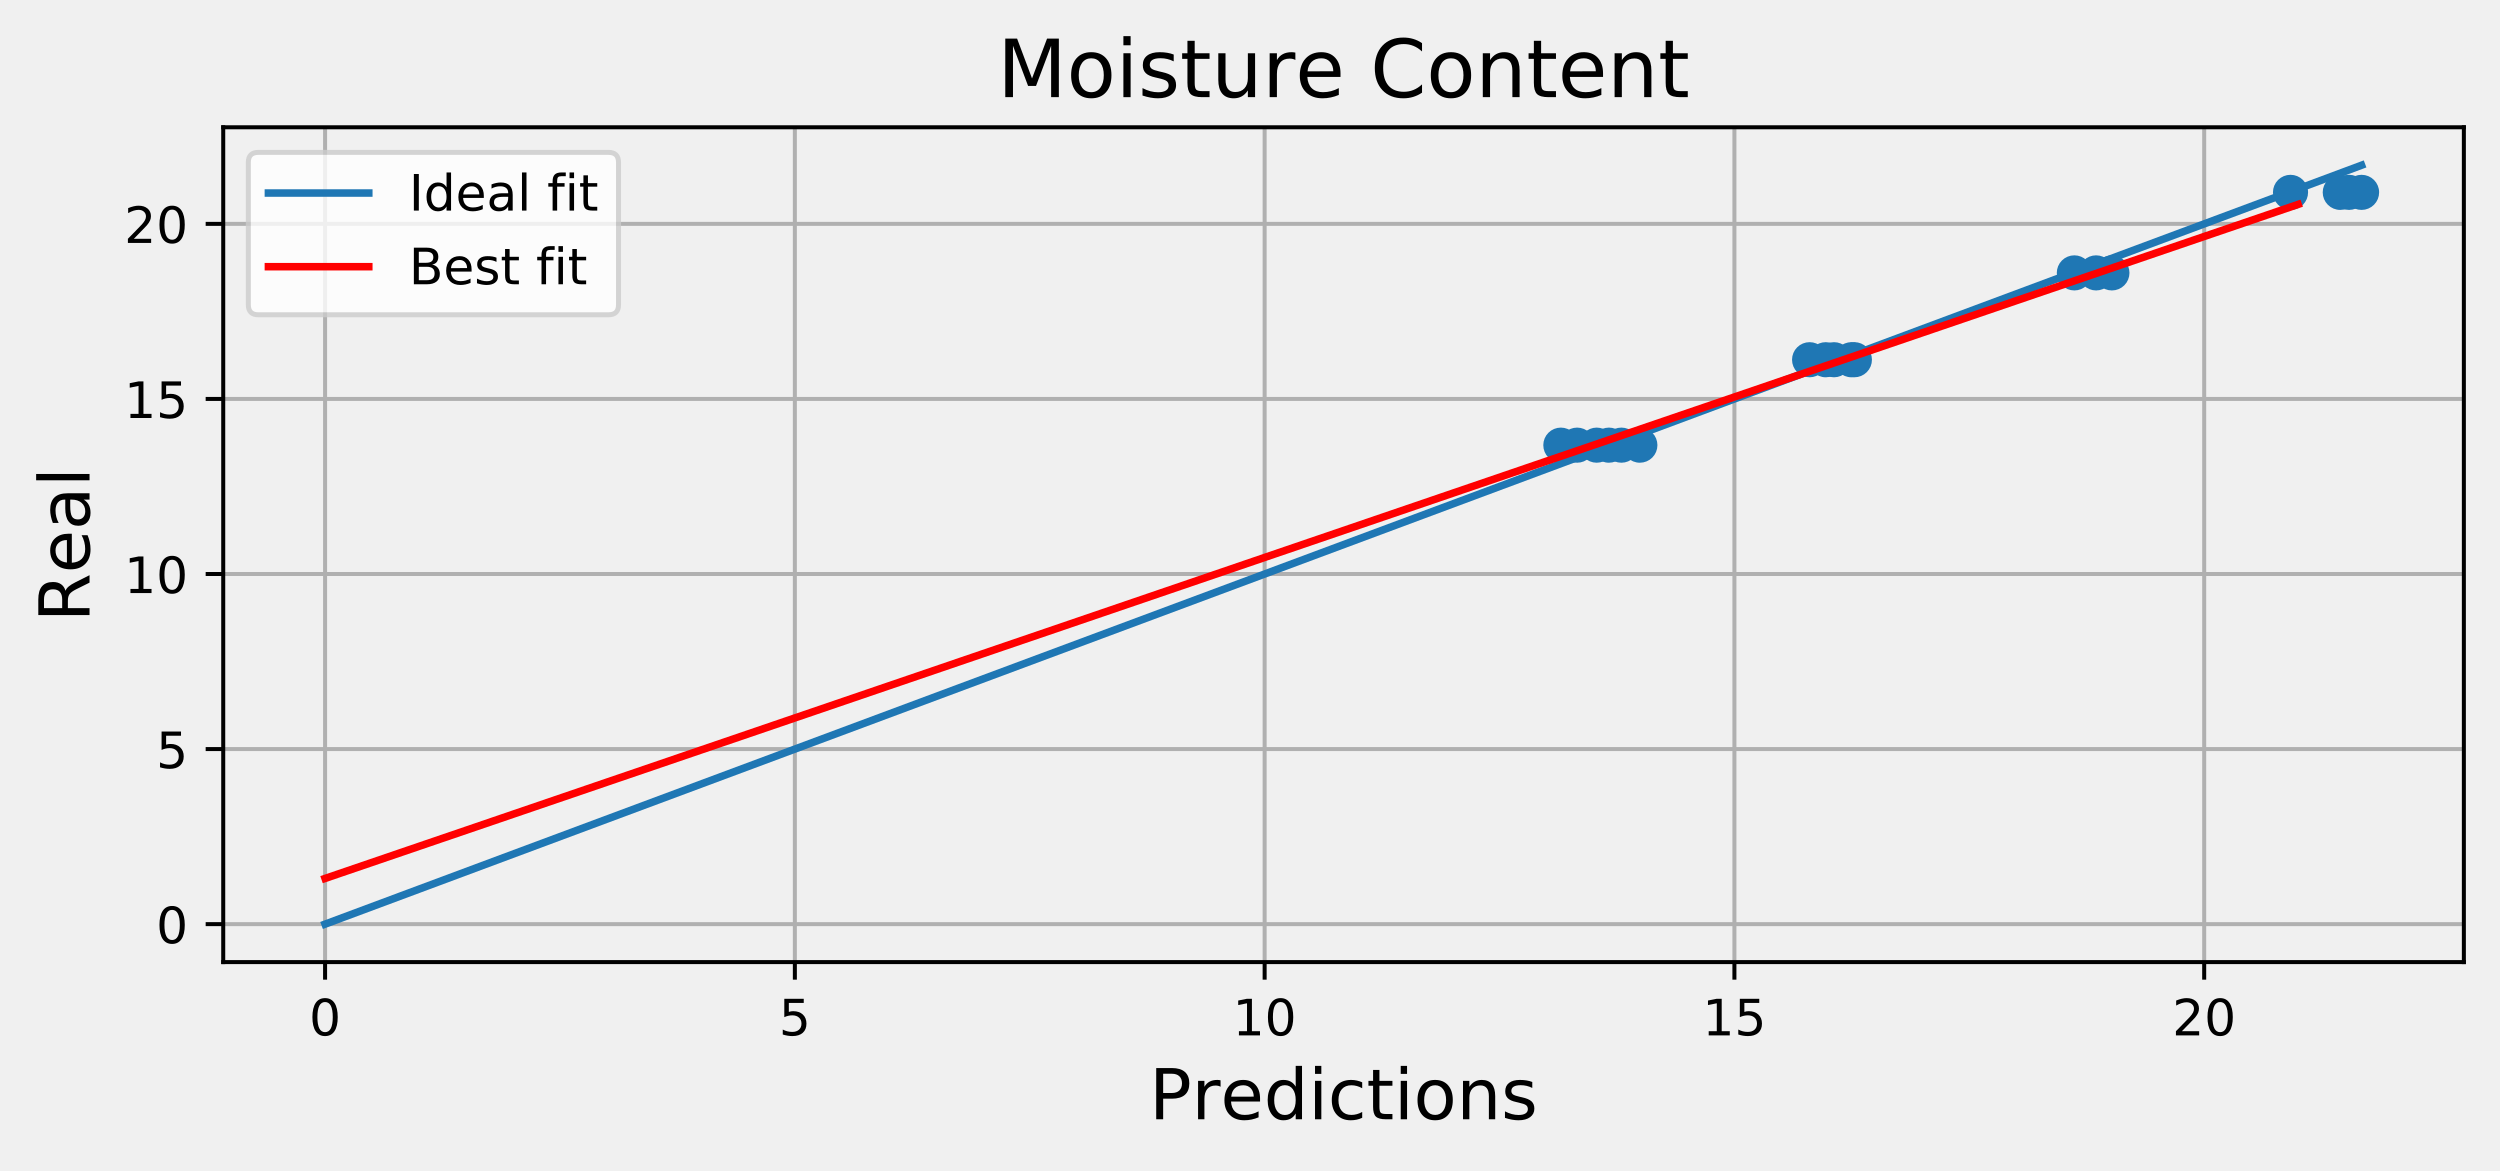
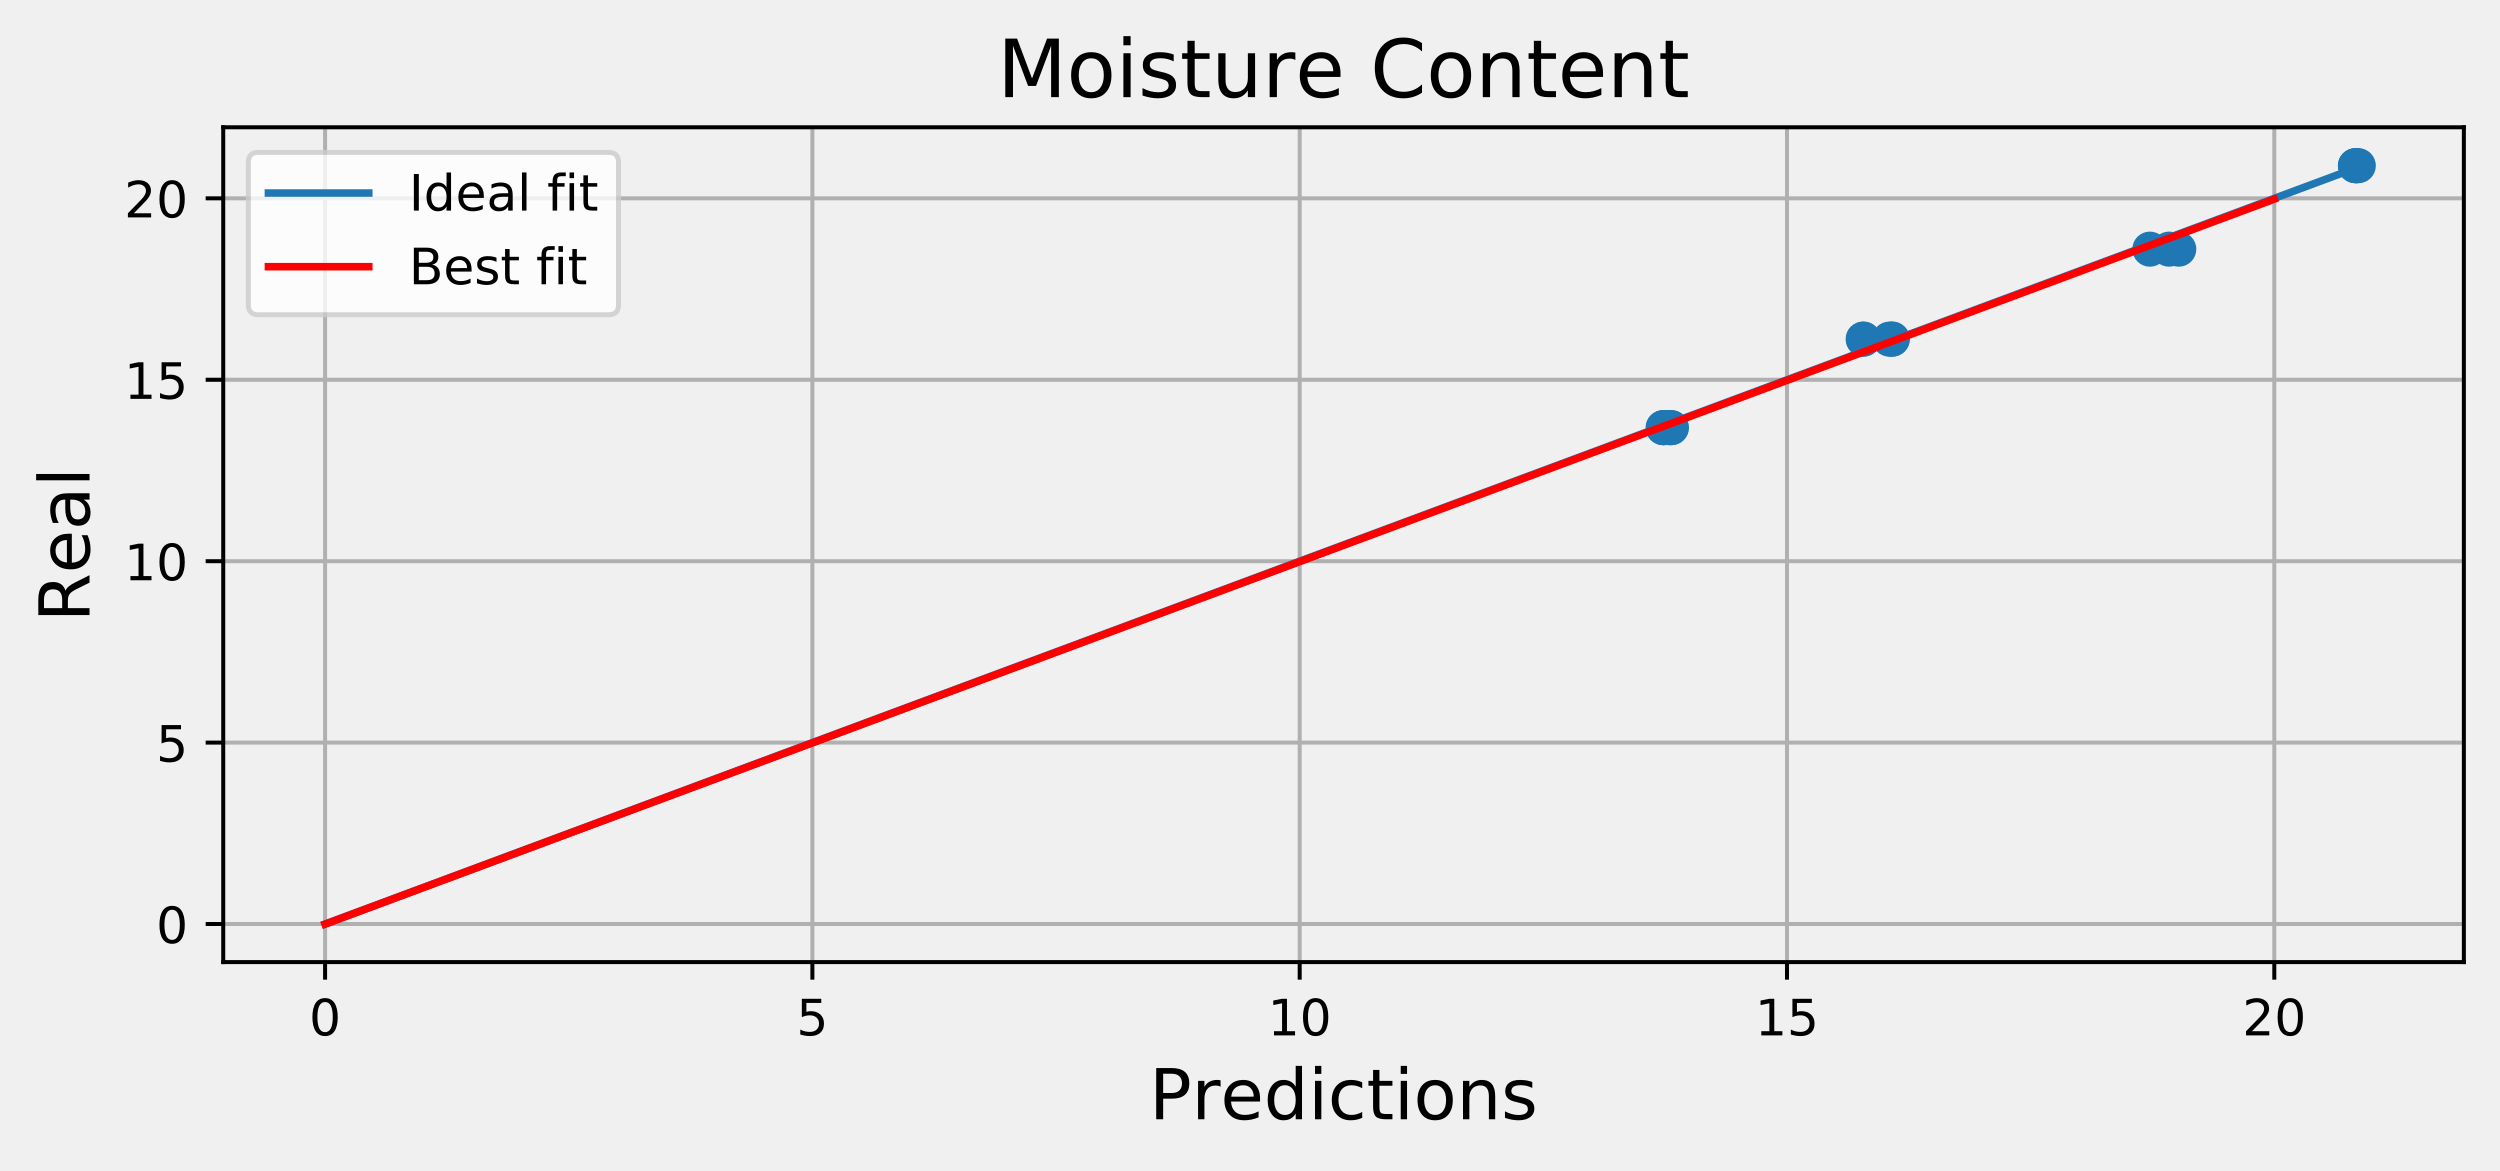
<svg xmlns="http://www.w3.org/2000/svg" xmlns:xlink="http://www.w3.org/1999/xlink" height="233.105pt" version="1.1" viewBox="0 0 498.074 233.105" width="498.074pt">
  <defs>
    <style type="text/css">
*{stroke-linecap:butt;stroke-linejoin:round;}
  </style>
  </defs>
  <g id="figure_1">
    <g id="patch_1">
      <path d="M 0 233.105  L 498.074 233.105  L 498.074 0  L 0 0  z " style="fill:none;" />
    </g>
    <g id="axes_1">
      <g id="patch_2">
        <path d="M 44.474 191.678  L 490.874 191.678  L 490.874 25.358  L 44.474 25.358  z " style="fill:none;" />
      </g>
      <g id="PathCollection_1">
        <defs>
-           <path d="M 0 3  C 0.796 3 1.559 2.684 2.121 2.121  C 2.684 1.559 3 0.796 3 0  C 3 -0.796 2.684 -1.559 2.121 -2.121  C 1.559 -2.684 0.796 -3 0 -3  C -0.796 -3 -1.559 -2.684 -2.121 -2.121  C -2.684 -1.559 -3 -0.796 -3 0  C -3 0.796 -2.684 1.559 -2.121 2.121  C -1.559 2.684 -0.796 3 0 3  z " id="mb4f0841166" style="stroke:#1f77b4;" />
+           <path d="M 0 3  C 0.796 3 1.559 2.684 2.121 2.121  C 2.684 1.559 3 0.796 3 0  C 3 -0.796 2.684 -1.559 2.121 -2.121  C 1.559 -2.684 0.796 -3 0 -3  C -0.796 -3 -1.559 -2.684 -2.121 -2.121  C -2.684 -1.559 -3 -0.796 -3 0  C -3 0.796 -2.684 1.559 -2.121 2.121  C -1.559 2.684 -0.796 3 0 3  z " id="m951c519714" style="stroke:#1f77b4;" />
        </defs>
-         <g clip-path="url(#pa6e3aa7ca6)">
-           <use style="fill:#1f77b4;stroke:#1f77b4;" x="369.447" xlink:href="#mb4f0841166" y="71.668" />
-           <use style="fill:#1f77b4;stroke:#1f77b4;" x="363.743" xlink:href="#mb4f0841166" y="71.668" />
-           <use style="fill:#1f77b4;stroke:#1f77b4;" x="318.108" xlink:href="#mb4f0841166" y="88.689" />
-           <use style="fill:#1f77b4;stroke:#1f77b4;" x="368.86" xlink:href="#mb4f0841166" y="71.668" />
-           <use style="fill:#1f77b4;stroke:#1f77b4;" x="314.205" xlink:href="#mb4f0841166" y="88.689" />
-           <use style="fill:#1f77b4;stroke:#1f77b4;" x="417.604" xlink:href="#mb4f0841166" y="54.368" />
-           <use style="fill:#1f77b4;stroke:#1f77b4;" x="413.274" xlink:href="#mb4f0841166" y="54.368" />
-           <use style="fill:#1f77b4;stroke:#1f77b4;" x="320.549" xlink:href="#mb4f0841166" y="88.689" />
-           <use style="fill:#1f77b4;stroke:#1f77b4;" x="360.526" xlink:href="#mb4f0841166" y="71.668" />
-           <use style="fill:#1f77b4;stroke:#1f77b4;" x="456.337" xlink:href="#mb4f0841166" y="38.324" />
-           <use style="fill:#1f77b4;stroke:#1f77b4;" x="310.969" xlink:href="#mb4f0841166" y="88.689" />
-           <use style="fill:#1f77b4;stroke:#1f77b4;" x="420.752" xlink:href="#mb4f0841166" y="54.368" />
-           <use style="fill:#1f77b4;stroke:#1f77b4;" x="323.028" xlink:href="#mb4f0841166" y="88.689" />
-           <use style="fill:#1f77b4;stroke:#1f77b4;" x="365.388" xlink:href="#mb4f0841166" y="71.668" />
-           <use style="fill:#1f77b4;stroke:#1f77b4;" x="470.493" xlink:href="#mb4f0841166" y="38.324" />
-           <use style="fill:#1f77b4;stroke:#1f77b4;" x="468.003" xlink:href="#mb4f0841166" y="38.324" />
-           <use style="fill:#1f77b4;stroke:#1f77b4;" x="466.252" xlink:href="#mb4f0841166" y="38.324" />
-           <use style="fill:#1f77b4;stroke:#1f77b4;" x="326.708" xlink:href="#mb4f0841166" y="88.689" />
+         <g clip-path="url(#p383d487f1e)">
+           <use style="fill:#1f77b4;stroke:#1f77b4;" x="377.02" xlink:href="#m951c519714" y="67.565" />
+           <use style="fill:#1f77b4;stroke:#1f77b4;" x="371.2" xlink:href="#m951c519714" y="67.565" />
+           <use style="fill:#1f77b4;stroke:#1f77b4;" x="331.394" xlink:href="#m951c519714" y="85.203" />
+           <use style="fill:#1f77b4;stroke:#1f77b4;" x="371.273" xlink:href="#m951c519714" y="67.565" />
+           <use style="fill:#1f77b4;stroke:#1f77b4;" x="331.557" xlink:href="#m951c519714" y="85.203" />
+           <use style="fill:#1f77b4;stroke:#1f77b4;" x="432.144" xlink:href="#m951c519714" y="49.638" />
+           <use style="fill:#1f77b4;stroke:#1f77b4;" x="428.324" xlink:href="#m951c519714" y="49.638" />
+           <use style="fill:#1f77b4;stroke:#1f77b4;" x="332.373" xlink:href="#m951c519714" y="85.203" />
+           <use style="fill:#1f77b4;stroke:#1f77b4;" x="376.426" xlink:href="#m951c519714" y="67.565" />
+           <use style="fill:#1f77b4;stroke:#1f77b4;" x="469.45" xlink:href="#m951c519714" y="33.011" />
+           <use style="fill:#1f77b4;stroke:#1f77b4;" x="331.354" xlink:href="#m951c519714" y="85.203" />
+           <use style="fill:#1f77b4;stroke:#1f77b4;" x="434.072" xlink:href="#m951c519714" y="49.638" />
+           <use style="fill:#1f77b4;stroke:#1f77b4;" x="333.004" xlink:href="#m951c519714" y="85.203" />
+           <use style="fill:#1f77b4;stroke:#1f77b4;" x="376.899" xlink:href="#m951c519714" y="67.565" />
+           <use style="fill:#1f77b4;stroke:#1f77b4;" x="469.289" xlink:href="#m951c519714" y="33.011" />
+           <use style="fill:#1f77b4;stroke:#1f77b4;" x="469.266" xlink:href="#m951c519714" y="33.011" />
+           <use style="fill:#1f77b4;stroke:#1f77b4;" x="469.839" xlink:href="#m951c519714" y="33.011" />
+           <use style="fill:#1f77b4;stroke:#1f77b4;" x="332.878" xlink:href="#m951c519714" y="85.203" />
        </g>
      </g>
      <g id="matplotlib.axis_1">
        <g id="xtick_1">
          <g id="line2d_1">
-             <path clip-path="url(#pa6e3aa7ca6)" d="M 64.765 191.678  L 64.765 25.358  " style="fill:none;stroke:#b0b0b0;stroke-linecap:square;stroke-width:0.8;" />
+             <path clip-path="url(#p383d487f1e)" d="M 64.765 191.678  L 64.765 25.358  " style="fill:none;stroke:#b0b0b0;stroke-linecap:square;stroke-width:0.8;" />
          </g>
          <g id="line2d_2">
            <defs>
-               <path d="M 0 0  L 0 3.5  " id="m266c3497ef" style="stroke:#000000;stroke-width:0.8;" />
-             </defs>
-             <g>
-               <use style="stroke:#000000;stroke-width:0.8;" x="64.765" xlink:href="#m266c3497ef" y="191.678" />
+               <path d="M 0 0  L 0 3.5  " id="m3fe4af9ee8" style="stroke:#000000;stroke-width:0.8;" />
+             </defs>
+             <g>
+               <use style="stroke:#000000;stroke-width:0.8;" x="64.765" xlink:href="#m3fe4af9ee8" y="191.678" />
            </g>
          </g>
          <g id="text_1">
            <defs>
              <path d="M 31.781 66.406  Q 24.172 66.406 20.328 58.906  Q 16.5 51.422 16.5 36.375  Q 16.5 21.391 20.328 13.891  Q 24.172 6.391 31.781 6.391  Q 39.453 6.391 43.281 13.891  Q 47.125 21.391 47.125 36.375  Q 47.125 51.422 43.281 58.906  Q 39.453 66.406 31.781 66.406  z M 31.781 74.219  Q 44.047 74.219 50.516 64.516  Q 56.984 54.828 56.984 36.375  Q 56.984 17.969 50.516 8.266  Q 44.047 -1.422 31.781 -1.422  Q 19.531 -1.422 13.062 8.266  Q 6.594 17.969 6.594 36.375  Q 6.594 54.828 13.062 64.516  Q 19.531 74.219 31.781 74.219  z " id="DejaVuSans-48" />
            </defs>
            <g transform="translate(61.58403 206.2759)scale(0.1 -0.1)">
              <use xlink:href="#DejaVuSans-48" />
            </g>
          </g>
        </g>
        <g id="xtick_2">
          <g id="line2d_3">
-             <path clip-path="url(#pa6e3aa7ca6)" d="M 158.359 191.678  L 158.359 25.358  " style="fill:none;stroke:#b0b0b0;stroke-linecap:square;stroke-width:0.8;" />
+             <path clip-path="url(#p383d487f1e)" d="M 161.851 191.678  L 161.851 25.358  " style="fill:none;stroke:#b0b0b0;stroke-linecap:square;stroke-width:0.8;" />
          </g>
          <g id="line2d_4">
            <g>
-               <use style="stroke:#000000;stroke-width:0.8;" x="158.359" xlink:href="#m266c3497ef" y="191.678" />
+               <use style="stroke:#000000;stroke-width:0.8;" x="161.851" xlink:href="#m3fe4af9ee8" y="191.678" />
            </g>
          </g>
          <g id="text_2">
            <defs>
              <path d="M 10.797 72.906  L 49.516 72.906  L 49.516 64.594  L 19.828 64.594  L 19.828 46.734  Q 21.969 47.469 24.109 47.828  Q 26.266 48.188 28.422 48.188  Q 40.625 48.188 47.75 41.5  Q 54.891 34.812 54.891 23.391  Q 54.891 11.625 47.562 5.094  Q 40.234 -1.422 26.906 -1.422  Q 22.312 -1.422 17.547 -0.641  Q 12.797 0.141 7.719 1.703  L 7.719 11.625  Q 12.109 9.234 16.797 8.062  Q 21.484 6.891 26.703 6.891  Q 35.156 6.891 40.078 11.328  Q 45.016 15.766 45.016 23.391  Q 45.016 31 40.078 35.438  Q 35.156 39.891 26.703 39.891  Q 22.75 39.891 18.812 39.016  Q 14.891 38.141 10.797 36.281  z " id="DejaVuSans-53" />
            </defs>
-             <g transform="translate(155.1776 206.2759)scale(0.1 -0.1)">
+             <g transform="translate(158.6697 206.2759)scale(0.1 -0.1)">
              <use xlink:href="#DejaVuSans-53" />
            </g>
          </g>
        </g>
        <g id="xtick_3">
          <g id="line2d_5">
-             <path clip-path="url(#pa6e3aa7ca6)" d="M 251.952 191.678  L 251.952 25.358  " style="fill:none;stroke:#b0b0b0;stroke-linecap:square;stroke-width:0.8;" />
+             <path clip-path="url(#p383d487f1e)" d="M 258.937 191.678  L 258.937 25.358  " style="fill:none;stroke:#b0b0b0;stroke-linecap:square;stroke-width:0.8;" />
          </g>
          <g id="line2d_6">
            <g>
-               <use style="stroke:#000000;stroke-width:0.8;" x="251.952" xlink:href="#m266c3497ef" y="191.678" />
+               <use style="stroke:#000000;stroke-width:0.8;" x="258.937" xlink:href="#m3fe4af9ee8" y="191.678" />
            </g>
          </g>
          <g id="text_3">
            <defs>
              <path d="M 12.406 8.297  L 28.516 8.297  L 28.516 63.922  L 10.984 60.406  L 10.984 69.391  L 28.422 72.906  L 38.281 72.906  L 38.281 8.297  L 54.391 8.297  L 54.391 0  L 12.406 0  z " id="DejaVuSans-49" />
            </defs>
-             <g transform="translate(245.59 206.2759)scale(0.1 -0.1)">
+             <g transform="translate(252.5742 206.2759)scale(0.1 -0.1)">
              <use xlink:href="#DejaVuSans-49" />
              <use x="63.623" xlink:href="#DejaVuSans-48" />
            </g>
          </g>
        </g>
        <g id="xtick_4">
          <g id="line2d_7">
-             <path clip-path="url(#pa6e3aa7ca6)" d="M 345.546 191.678  L 345.546 25.358  " style="fill:none;stroke:#b0b0b0;stroke-linecap:square;stroke-width:0.8;" />
+             <path clip-path="url(#p383d487f1e)" d="M 356.022 191.678  L 356.022 25.358  " style="fill:none;stroke:#b0b0b0;stroke-linecap:square;stroke-width:0.8;" />
          </g>
          <g id="line2d_8">
            <g>
-               <use style="stroke:#000000;stroke-width:0.8;" x="345.546" xlink:href="#m266c3497ef" y="191.678" />
+               <use style="stroke:#000000;stroke-width:0.8;" x="356.022" xlink:href="#m3fe4af9ee8" y="191.678" />
            </g>
          </g>
          <g id="text_4">
-             <g transform="translate(339.1836 206.2759)scale(0.1 -0.1)">
+             <g transform="translate(349.6599 206.2759)scale(0.1 -0.1)">
              <use xlink:href="#DejaVuSans-49" />
              <use x="63.623" xlink:href="#DejaVuSans-53" />
            </g>
          </g>
        </g>
        <g id="xtick_5">
          <g id="line2d_9">
-             <path clip-path="url(#pa6e3aa7ca6)" d="M 439.14 191.678  L 439.14 25.358  " style="fill:none;stroke:#b0b0b0;stroke-linecap:square;stroke-width:0.8;" />
+             <path clip-path="url(#p383d487f1e)" d="M 453.108 191.678  L 453.108 25.358  " style="fill:none;stroke:#b0b0b0;stroke-linecap:square;stroke-width:0.8;" />
          </g>
          <g id="line2d_10">
            <g>
-               <use style="stroke:#000000;stroke-width:0.8;" x="439.14" xlink:href="#m266c3497ef" y="191.678" />
+               <use style="stroke:#000000;stroke-width:0.8;" x="453.108" xlink:href="#m3fe4af9ee8" y="191.678" />
            </g>
          </g>
          <g id="text_5">
            <defs>
              <path d="M 19.188 8.297  L 53.609 8.297  L 53.609 0  L 7.328 0  L 7.328 8.297  Q 12.938 14.109 22.625 23.891  Q 32.328 33.688 34.812 36.531  Q 39.547 41.844 41.422 45.531  Q 43.312 49.219 43.312 52.781  Q 43.312 58.594 39.234 62.25  Q 35.156 65.922 28.609 65.922  Q 23.969 65.922 18.812 64.312  Q 13.672 62.703 7.812 59.422  L 7.812 69.391  Q 13.766 71.781 18.938 73  Q 24.125 74.219 28.422 74.219  Q 39.75 74.219 46.484 68.547  Q 53.219 62.891 53.219 53.422  Q 53.219 48.922 51.531 44.891  Q 49.859 40.875 45.406 35.406  Q 44.188 33.984 37.641 27.219  Q 31.109 20.453 19.188 8.297  z " id="DejaVuSans-50" />
            </defs>
-             <g transform="translate(432.7772 206.2759)scale(0.1 -0.1)">
+             <g transform="translate(446.7455 206.2759)scale(0.1 -0.1)">
              <use xlink:href="#DejaVuSans-50" />
              <use x="63.623" xlink:href="#DejaVuSans-48" />
            </g>
          </g>
        </g>
        <g id="text_6">
          <defs>
            <path d="M 19.672 64.797  L 19.672 37.406  L 32.078 37.406  Q 38.969 37.406 42.719 40.969  Q 46.484 44.531 46.484 51.125  Q 46.484 57.672 42.719 61.234  Q 38.969 64.797 32.078 64.797  z M 9.812 72.906  L 32.078 72.906  Q 44.344 72.906 50.609 67.359  Q 56.891 61.812 56.891 51.125  Q 56.891 40.328 50.609 34.812  Q 44.344 29.297 32.078 29.297  L 19.672 29.297  L 19.672 0  L 9.812 0  z " id="DejaVuSans-80" />
            <path d="M 41.109 46.297  Q 39.594 47.172 37.812 47.578  Q 36.031 48 33.891 48  Q 26.266 48 22.188 43.047  Q 18.109 38.094 18.109 28.812  L 18.109 0  L 9.078 0  L 9.078 54.688  L 18.109 54.688  L 18.109 46.188  Q 20.953 51.172 25.484 53.578  Q 30.031 56 36.531 56  Q 37.453 56 38.578 55.875  Q 39.703 55.766 41.062 55.516  z " id="DejaVuSans-114" />
            <path d="M 56.203 29.594  L 56.203 25.203  L 14.891 25.203  Q 15.484 15.922 20.484 11.062  Q 25.484 6.203 34.422 6.203  Q 39.594 6.203 44.453 7.469  Q 49.312 8.734 54.109 11.281  L 54.109 2.781  Q 49.266 0.734 44.188 -0.344  Q 39.109 -1.422 33.891 -1.422  Q 20.797 -1.422 13.156 6.188  Q 5.516 13.812 5.516 26.812  Q 5.516 40.234 12.766 48.109  Q 20.016 56 32.328 56  Q 43.359 56 49.781 48.891  Q 56.203 41.797 56.203 29.594  z M 47.219 32.234  Q 47.125 39.594 43.094 43.984  Q 39.062 48.391 32.422 48.391  Q 24.906 48.391 20.391 44.141  Q 15.875 39.891 15.188 32.172  z " id="DejaVuSans-101" />
            <path d="M 45.406 46.391  L 45.406 75.984  L 54.391 75.984  L 54.391 0  L 45.406 0  L 45.406 8.203  Q 42.578 3.328 38.25 0.953  Q 33.938 -1.422 27.875 -1.422  Q 17.969 -1.422 11.734 6.484  Q 5.516 14.406 5.516 27.297  Q 5.516 40.188 11.734 48.094  Q 17.969 56 27.875 56  Q 33.938 56 38.25 53.625  Q 42.578 51.266 45.406 46.391  z M 14.797 27.297  Q 14.797 17.391 18.875 11.75  Q 22.953 6.109 30.078 6.109  Q 37.203 6.109 41.297 11.75  Q 45.406 17.391 45.406 27.297  Q 45.406 37.203 41.297 42.844  Q 37.203 48.484 30.078 48.484  Q 22.953 48.484 18.875 42.844  Q 14.797 37.203 14.797 27.297  z " id="DejaVuSans-100" />
            <path d="M 9.422 54.688  L 18.406 54.688  L 18.406 0  L 9.422 0  z M 9.422 75.984  L 18.406 75.984  L 18.406 64.594  L 9.422 64.594  z " id="DejaVuSans-105" />
            <path d="M 48.781 52.594  L 48.781 44.188  Q 44.969 46.297 41.141 47.344  Q 37.312 48.391 33.406 48.391  Q 24.656 48.391 19.812 42.844  Q 14.984 37.312 14.984 27.297  Q 14.984 17.281 19.812 11.734  Q 24.656 6.203 33.406 6.203  Q 37.312 6.203 41.141 7.25  Q 44.969 8.297 48.781 10.406  L 48.781 2.094  Q 45.016 0.344 40.984 -0.531  Q 36.969 -1.422 32.422 -1.422  Q 20.062 -1.422 12.781 6.344  Q 5.516 14.109 5.516 27.297  Q 5.516 40.672 12.859 48.328  Q 20.219 56 33.016 56  Q 37.156 56 41.109 55.141  Q 45.062 54.297 48.781 52.594  z " id="DejaVuSans-99" />
            <path d="M 18.312 70.219  L 18.312 54.688  L 36.812 54.688  L 36.812 47.703  L 18.312 47.703  L 18.312 18.016  Q 18.312 11.328 20.141 9.422  Q 21.969 7.516 27.594 7.516  L 36.812 7.516  L 36.812 0  L 27.594 0  Q 17.188 0 13.234 3.875  Q 9.281 7.766 9.281 18.016  L 9.281 47.703  L 2.688 47.703  L 2.688 54.688  L 9.281 54.688  L 9.281 70.219  z " id="DejaVuSans-116" />
            <path d="M 30.609 48.391  Q 23.391 48.391 19.188 42.75  Q 14.984 37.109 14.984 27.297  Q 14.984 17.484 19.156 11.844  Q 23.344 6.203 30.609 6.203  Q 37.797 6.203 41.984 11.859  Q 46.188 17.531 46.188 27.297  Q 46.188 37.016 41.984 42.703  Q 37.797 48.391 30.609 48.391  z M 30.609 56  Q 42.328 56 49.016 48.375  Q 55.719 40.766 55.719 27.297  Q 55.719 13.875 49.016 6.219  Q 42.328 -1.422 30.609 -1.422  Q 18.844 -1.422 12.172 6.219  Q 5.516 13.875 5.516 27.297  Q 5.516 40.766 12.172 48.375  Q 18.844 56 30.609 56  z " id="DejaVuSans-111" />
            <path d="M 54.891 33.016  L 54.891 0  L 45.906 0  L 45.906 32.719  Q 45.906 40.484 42.875 44.328  Q 39.844 48.188 33.797 48.188  Q 26.516 48.188 22.312 43.547  Q 18.109 38.922 18.109 30.906  L 18.109 0  L 9.078 0  L 9.078 54.688  L 18.109 54.688  L 18.109 46.188  Q 21.344 51.125 25.703 53.562  Q 30.078 56 35.797 56  Q 45.219 56 50.047 50.172  Q 54.891 44.344 54.891 33.016  z " id="DejaVuSans-110" />
            <path d="M 44.281 53.078  L 44.281 44.578  Q 40.484 46.531 36.375 47.5  Q 32.281 48.484 27.875 48.484  Q 21.188 48.484 17.844 46.438  Q 14.5 44.391 14.5 40.281  Q 14.5 37.156 16.891 35.375  Q 19.281 33.594 26.516 31.984  L 29.594 31.297  Q 39.156 29.25 43.188 25.516  Q 47.219 21.781 47.219 15.094  Q 47.219 7.469 41.188 3.016  Q 35.156 -1.422 24.609 -1.422  Q 20.219 -1.422 15.453 -0.562  Q 10.688 0.297 5.422 2  L 5.422 11.281  Q 10.406 8.688 15.234 7.391  Q 20.062 6.109 24.812 6.109  Q 31.156 6.109 34.562 8.281  Q 37.984 10.453 37.984 14.406  Q 37.984 18.062 35.516 20.016  Q 33.062 21.969 24.703 23.781  L 21.578 24.516  Q 13.234 26.266 9.516 29.906  Q 5.812 33.547 5.812 39.891  Q 5.812 47.609 11.281 51.797  Q 16.75 56 26.812 56  Q 31.781 56 36.172 55.266  Q 40.578 54.547 44.281 53.078  z " id="DejaVuSans-115" />
          </defs>
          <g transform="translate(228.9797 222.9934)scale(0.14 -0.14)">
            <use xlink:href="#DejaVuSans-80" />
            <use x="60.287" xlink:href="#DejaVuSans-114" />
            <use x="101.369" xlink:href="#DejaVuSans-101" />
            <use x="162.893" xlink:href="#DejaVuSans-100" />
            <use x="226.369" xlink:href="#DejaVuSans-105" />
            <use x="254.152" xlink:href="#DejaVuSans-99" />
            <use x="309.133" xlink:href="#DejaVuSans-116" />
            <use x="348.342" xlink:href="#DejaVuSans-105" />
            <use x="376.125" xlink:href="#DejaVuSans-111" />
            <use x="437.307" xlink:href="#DejaVuSans-110" />
            <use x="500.686" xlink:href="#DejaVuSans-115" />
          </g>
        </g>
      </g>
      <g id="matplotlib.axis_2">
        <g id="ytick_1">
          <g id="line2d_11">
-             <path clip-path="url(#pa6e3aa7ca6)" d="M 44.474 184.118  L 490.874 184.118  " style="fill:none;stroke:#b0b0b0;stroke-linecap:square;stroke-width:0.8;" />
+             <path clip-path="url(#p383d487f1e)" d="M 44.474 184.093  L 490.874 184.093  " style="fill:none;stroke:#b0b0b0;stroke-linecap:square;stroke-width:0.8;" />
          </g>
          <g id="line2d_12">
            <defs>
-               <path d="M 0 0  L -3.5 0  " id="m83d37f6cb7" style="stroke:#000000;stroke-width:0.8;" />
-             </defs>
-             <g>
-               <use style="stroke:#000000;stroke-width:0.8;" x="44.474" xlink:href="#m83d37f6cb7" y="184.118" />
+               <path d="M 0 0  L -3.5 0  " id="m9ba4ce1806" style="stroke:#000000;stroke-width:0.8;" />
+             </defs>
+             <g>
+               <use style="stroke:#000000;stroke-width:0.8;" x="44.474" xlink:href="#m9ba4ce1806" y="184.093" />
            </g>
          </g>
          <g id="text_7">
-             <g transform="translate(31.11188 187.9167)scale(0.1 -0.1)">
+             <g transform="translate(31.11188 187.8922)scale(0.1 -0.1)">
              <use xlink:href="#DejaVuSans-48" />
            </g>
          </g>
        </g>
        <g id="ytick_2">
          <g id="line2d_13">
-             <path clip-path="url(#pa6e3aa7ca6)" d="M 44.474 149.239  L 490.874 149.239  " style="fill:none;stroke:#b0b0b0;stroke-linecap:square;stroke-width:0.8;" />
+             <path clip-path="url(#p383d487f1e)" d="M 44.474 147.949  L 490.874 147.949  " style="fill:none;stroke:#b0b0b0;stroke-linecap:square;stroke-width:0.8;" />
          </g>
          <g id="line2d_14">
            <g>
-               <use style="stroke:#000000;stroke-width:0.8;" x="44.474" xlink:href="#m83d37f6cb7" y="149.239" />
+               <use style="stroke:#000000;stroke-width:0.8;" x="44.474" xlink:href="#m9ba4ce1806" y="147.949" />
            </g>
          </g>
          <g id="text_8">
-             <g transform="translate(31.11188 153.0378)scale(0.1 -0.1)">
+             <g transform="translate(31.11188 151.7482)scale(0.1 -0.1)">
              <use xlink:href="#DejaVuSans-53" />
            </g>
          </g>
        </g>
        <g id="ytick_3">
          <g id="line2d_15">
-             <path clip-path="url(#pa6e3aa7ca6)" d="M 44.474 114.36  L 490.874 114.36  " style="fill:none;stroke:#b0b0b0;stroke-linecap:square;stroke-width:0.8;" />
+             <path clip-path="url(#p383d487f1e)" d="M 44.474 111.805  L 490.874 111.805  " style="fill:none;stroke:#b0b0b0;stroke-linecap:square;stroke-width:0.8;" />
          </g>
          <g id="line2d_16">
            <g>
-               <use style="stroke:#000000;stroke-width:0.8;" x="44.474" xlink:href="#m83d37f6cb7" y="114.36" />
+               <use style="stroke:#000000;stroke-width:0.8;" x="44.474" xlink:href="#m9ba4ce1806" y="111.805" />
            </g>
          </g>
          <g id="text_9">
-             <g transform="translate(24.74938 118.1588)scale(0.1 -0.1)">
+             <g transform="translate(24.74938 115.6043)scale(0.1 -0.1)">
              <use xlink:href="#DejaVuSans-49" />
              <use x="63.623" xlink:href="#DejaVuSans-48" />
            </g>
          </g>
        </g>
        <g id="ytick_4">
          <g id="line2d_17">
-             <path clip-path="url(#pa6e3aa7ca6)" d="M 44.474 79.481  L 490.874 79.481  " style="fill:none;stroke:#b0b0b0;stroke-linecap:square;stroke-width:0.8;" />
+             <path clip-path="url(#p383d487f1e)" d="M 44.474 75.661  L 490.874 75.661  " style="fill:none;stroke:#b0b0b0;stroke-linecap:square;stroke-width:0.8;" />
          </g>
          <g id="line2d_18">
            <g>
-               <use style="stroke:#000000;stroke-width:0.8;" x="44.474" xlink:href="#m83d37f6cb7" y="79.481" />
+               <use style="stroke:#000000;stroke-width:0.8;" x="44.474" xlink:href="#m9ba4ce1806" y="75.661" />
            </g>
          </g>
          <g id="text_10">
-             <g transform="translate(24.74938 83.27988)scale(0.1 -0.1)">
+             <g transform="translate(24.74938 79.46041)scale(0.1 -0.1)">
              <use xlink:href="#DejaVuSans-49" />
              <use x="63.623" xlink:href="#DejaVuSans-53" />
            </g>
          </g>
        </g>
        <g id="ytick_5">
          <g id="line2d_19">
-             <path clip-path="url(#pa6e3aa7ca6)" d="M 44.474 44.602  L 490.874 44.602  " style="fill:none;stroke:#b0b0b0;stroke-linecap:square;stroke-width:0.8;" />
+             <path clip-path="url(#p383d487f1e)" d="M 44.474 39.517  L 490.874 39.517  " style="fill:none;stroke:#b0b0b0;stroke-linecap:square;stroke-width:0.8;" />
          </g>
          <g id="line2d_20">
            <g>
-               <use style="stroke:#000000;stroke-width:0.8;" x="44.474" xlink:href="#m83d37f6cb7" y="44.602" />
+               <use style="stroke:#000000;stroke-width:0.8;" x="44.474" xlink:href="#m9ba4ce1806" y="39.517" />
            </g>
          </g>
          <g id="text_11">
-             <g transform="translate(24.74938 48.40093)scale(0.1 -0.1)">
+             <g transform="translate(24.74938 43.3165)scale(0.1 -0.1)">
              <use xlink:href="#DejaVuSans-50" />
              <use x="63.623" xlink:href="#DejaVuSans-48" />
            </g>
          </g>
        </g>
        <g id="text_12">
          <defs>
            <path d="M 44.391 34.188  Q 47.562 33.109 50.562 29.594  Q 53.562 26.078 56.594 19.922  L 66.609 0  L 56 0  L 46.688 18.703  Q 43.062 26.031 39.672 28.422  Q 36.281 30.812 30.422 30.812  L 19.672 30.812  L 19.672 0  L 9.812 0  L 9.812 72.906  L 32.078 72.906  Q 44.578 72.906 50.734 67.672  Q 56.891 62.453 56.891 51.906  Q 56.891 45.016 53.688 40.469  Q 50.484 35.938 44.391 34.188  z M 19.672 64.797  L 19.672 38.922  L 32.078 38.922  Q 39.203 38.922 42.844 42.219  Q 46.484 45.516 46.484 51.906  Q 46.484 58.297 42.844 61.547  Q 39.203 64.797 32.078 64.797  z " id="DejaVuSans-82" />
            <path d="M 34.281 27.484  Q 23.391 27.484 19.188 25  Q 14.984 22.516 14.984 16.5  Q 14.984 11.719 18.141 8.906  Q 21.297 6.109 26.703 6.109  Q 34.188 6.109 38.703 11.406  Q 43.219 16.703 43.219 25.484  L 43.219 27.484  z M 52.203 31.203  L 52.203 0  L 43.219 0  L 43.219 8.297  Q 40.141 3.328 35.547 0.953  Q 30.953 -1.422 24.312 -1.422  Q 15.922 -1.422 10.953 3.297  Q 6 8.016 6 15.922  Q 6 25.141 12.172 29.828  Q 18.359 34.516 30.609 34.516  L 43.219 34.516  L 43.219 35.406  Q 43.219 41.609 39.141 45  Q 35.062 48.391 27.688 48.391  Q 23 48.391 18.547 47.266  Q 14.109 46.141 10.016 43.891  L 10.016 52.203  Q 14.938 54.109 19.578 55.047  Q 24.219 56 28.609 56  Q 40.484 56 46.344 49.844  Q 52.203 43.703 52.203 31.203  z " id="DejaVuSans-97" />
            <path d="M 9.422 75.984  L 18.406 75.984  L 18.406 0  L 9.422 0  z " id="DejaVuSans-108" />
          </defs>
          <g transform="translate(17.83781 123.9186)rotate(-90)scale(0.14 -0.14)">
            <use xlink:href="#DejaVuSans-82" />
            <use x="69.42" xlink:href="#DejaVuSans-101" />
            <use x="130.943" xlink:href="#DejaVuSans-97" />
            <use x="192.223" xlink:href="#DejaVuSans-108" />
          </g>
        </g>
      </g>
      <g id="line2d_21">
-         <path clip-path="url(#pa6e3aa7ca6)" d="M 64.765 184.118  L 83.484 177.142  L 470.493 32.917  " style="fill:none;stroke:#1f77b4;stroke-linecap:square;stroke-width:1.5;" />
+         <path clip-path="url(#p383d487f1e)" d="M 64.765 184.093  L 84.182 176.864  L 470.583 33.011  " style="fill:none;stroke:#1f77b4;stroke-linecap:square;stroke-width:1.5;" />
      </g>
      <g id="line2d_22">
-         <path clip-path="url(#pa6e3aa7ca6)" d="M 64.765 175.011  L 83.484 168.616  L 102.203 162.222  L 120.921 155.827  L 139.64 149.432  L 158.359 143.037  L 177.078 136.642  L 195.796 130.248  L 214.515 123.853  L 233.234 117.458  L 251.952 111.063  L 270.671 104.668  L 289.39 98.273  L 308.109 91.879  L 326.827 85.484  L 345.546 79.089  L 364.265 72.694  L 382.984 66.299  L 401.702 59.905  L 420.421 53.51  L 439.14 47.115  L 457.858 40.72  " style="fill:none;stroke:#ff0000;stroke-linecap:square;stroke-width:1.5;" />
+         <path clip-path="url(#p383d487f1e)" d="M 64.765 184.118  L 84.182 176.895  L 103.6 169.673  L 123.017 162.451  L 142.434 155.228  L 161.851 148.006  L 181.268 140.784  L 200.685 133.561  L 220.102 126.339  L 239.52 119.117  L 258.937 111.895  L 278.354 104.672  L 297.771 97.45  L 317.188 90.228  L 336.605 83.005  L 356.022 75.783  L 375.439 68.561  L 394.857 61.338  L 414.274 54.116  L 433.691 46.894  L 453.108 39.672  " style="fill:none;stroke:#ff0000;stroke-linecap:square;stroke-width:1.5;" />
      </g>
      <g id="patch_3">
        <path d="M 44.474 191.678  L 44.474 25.358  " style="fill:none;stroke:#000000;stroke-linecap:square;stroke-linejoin:miter;stroke-width:0.8;" />
      </g>
      <g id="patch_4">
        <path d="M 490.874 191.678  L 490.874 25.358  " style="fill:none;stroke:#000000;stroke-linecap:square;stroke-linejoin:miter;stroke-width:0.8;" />
      </g>
      <g id="patch_5">
        <path d="M 44.474 191.678  L 490.874 191.678  " style="fill:none;stroke:#000000;stroke-linecap:square;stroke-linejoin:miter;stroke-width:0.8;" />
      </g>
      <g id="patch_6">
        <path d="M 44.474 25.358  L 490.874 25.358  " style="fill:none;stroke:#000000;stroke-linecap:square;stroke-linejoin:miter;stroke-width:0.8;" />
      </g>
      <g id="text_13">
        <defs>
          <path d="M 9.812 72.906  L 24.516 72.906  L 43.109 23.297  L 61.812 72.906  L 76.516 72.906  L 76.516 0  L 66.891 0  L 66.891 64.016  L 48.094 14.016  L 38.188 14.016  L 19.391 64.016  L 19.391 0  L 9.812 0  z " id="DejaVuSans-77" />
          <path d="M 8.5 21.578  L 8.5 54.688  L 17.484 54.688  L 17.484 21.922  Q 17.484 14.156 20.5 10.266  Q 23.531 6.391 29.594 6.391  Q 36.859 6.391 41.078 11.031  Q 45.312 15.672 45.312 23.688  L 45.312 54.688  L 54.297 54.688  L 54.297 0  L 45.312 0  L 45.312 8.406  Q 42.047 3.422 37.719 1  Q 33.406 -1.422 27.688 -1.422  Q 18.266 -1.422 13.375 4.438  Q 8.5 10.297 8.5 21.578  z M 31.109 56  z " id="DejaVuSans-117" />
          <path id="DejaVuSans-32" />
          <path d="M 64.406 67.281  L 64.406 56.891  Q 59.422 61.531 53.781 63.812  Q 48.141 66.109 41.797 66.109  Q 29.297 66.109 22.656 58.469  Q 16.016 50.828 16.016 36.375  Q 16.016 21.969 22.656 14.328  Q 29.297 6.688 41.797 6.688  Q 48.141 6.688 53.781 8.984  Q 59.422 11.281 64.406 15.922  L 64.406 5.609  Q 59.234 2.094 53.438 0.328  Q 47.656 -1.422 41.219 -1.422  Q 24.656 -1.422 15.125 8.703  Q 5.609 18.844 5.609 36.375  Q 5.609 53.953 15.125 64.078  Q 24.656 74.219 41.219 74.219  Q 47.75 74.219 53.531 72.484  Q 59.328 70.75 64.406 67.281  z " id="DejaVuSans-67" />
        </defs>
        <g transform="translate(198.7131 19.3575)scale(0.16 -0.16)">
          <use xlink:href="#DejaVuSans-77" />
          <use x="86.279" xlink:href="#DejaVuSans-111" />
          <use x="147.461" xlink:href="#DejaVuSans-105" />
          <use x="175.244" xlink:href="#DejaVuSans-115" />
          <use x="227.344" xlink:href="#DejaVuSans-116" />
          <use x="266.553" xlink:href="#DejaVuSans-117" />
          <use x="329.932" xlink:href="#DejaVuSans-114" />
          <use x="371.014" xlink:href="#DejaVuSans-101" />
          <use x="432.537" xlink:href="#DejaVuSans-32" />
          <use x="464.324" xlink:href="#DejaVuSans-67" />
          <use x="534.148" xlink:href="#DejaVuSans-111" />
          <use x="595.33" xlink:href="#DejaVuSans-110" />
          <use x="658.709" xlink:href="#DejaVuSans-116" />
          <use x="697.918" xlink:href="#DejaVuSans-101" />
          <use x="759.441" xlink:href="#DejaVuSans-110" />
          <use x="822.82" xlink:href="#DejaVuSans-116" />
        </g>
      </g>
      <g id="legend_1">
        <g id="patch_7">
          <path d="M 51.474 62.714  L 121.229 62.714  Q 123.229 62.714 123.229 60.714  L 123.229 32.358  Q 123.229 30.358 121.229 30.358  L 51.474 30.358  Q 49.474 30.358 49.474 32.358  L 49.474 60.714  Q 49.474 62.714 51.474 62.714  z " style="fill:#ffffff;opacity:0.8;stroke:#cccccc;stroke-linejoin:miter;" />
        </g>
        <g id="line2d_23">
          <path d="M 53.474 38.456  L 73.474 38.456  " style="fill:none;stroke:#1f77b4;stroke-linecap:square;stroke-width:1.5;" />
        </g>
        <g id="line2d_24" />
        <g id="text_14">
          <defs>
            <path d="M 9.812 72.906  L 19.672 72.906  L 19.672 0  L 9.812 0  z " id="DejaVuSans-73" />
            <path d="M 37.109 75.984  L 37.109 68.5  L 28.516 68.5  Q 23.688 68.5 21.797 66.547  Q 19.922 64.594 19.922 59.516  L 19.922 54.688  L 34.719 54.688  L 34.719 47.703  L 19.922 47.703  L 19.922 0  L 10.891 0  L 10.891 47.703  L 2.297 47.703  L 2.297 54.688  L 10.891 54.688  L 10.891 58.5  Q 10.891 67.625 15.141 71.797  Q 19.391 75.984 28.609 75.984  z " id="DejaVuSans-102" />
          </defs>
          <g transform="translate(81.47437 41.95594)scale(0.1 -0.1)">
            <use xlink:href="#DejaVuSans-73" />
            <use x="29.492" xlink:href="#DejaVuSans-100" />
            <use x="92.969" xlink:href="#DejaVuSans-101" />
            <use x="154.492" xlink:href="#DejaVuSans-97" />
            <use x="215.771" xlink:href="#DejaVuSans-108" />
            <use x="243.555" xlink:href="#DejaVuSans-32" />
            <use x="275.342" xlink:href="#DejaVuSans-102" />
            <use x="310.547" xlink:href="#DejaVuSans-105" />
            <use x="338.33" xlink:href="#DejaVuSans-116" />
          </g>
        </g>
        <g id="line2d_25">
          <path d="M 53.474 53.134  L 73.474 53.134  " style="fill:none;stroke:#ff0000;stroke-linecap:square;stroke-width:1.5;" />
        </g>
        <g id="line2d_26" />
        <g id="text_15">
          <defs>
            <path d="M 19.672 34.812  L 19.672 8.109  L 35.5 8.109  Q 43.453 8.109 47.281 11.406  Q 51.125 14.703 51.125 21.484  Q 51.125 28.328 47.281 31.562  Q 43.453 34.812 35.5 34.812  z M 19.672 64.797  L 19.672 42.828  L 34.281 42.828  Q 41.5 42.828 45.031 45.531  Q 48.578 48.25 48.578 53.812  Q 48.578 59.328 45.031 62.062  Q 41.5 64.797 34.281 64.797  z M 9.812 72.906  L 35.016 72.906  Q 46.297 72.906 52.391 68.219  Q 58.5 63.531 58.5 54.891  Q 58.5 48.188 55.375 44.234  Q 52.25 40.281 46.188 39.312  Q 53.469 37.75 57.5 32.781  Q 61.531 27.828 61.531 20.406  Q 61.531 10.641 54.891 5.312  Q 48.25 0 35.984 0  L 9.812 0  z " id="DejaVuSans-66" />
          </defs>
          <g transform="translate(81.47437 56.63406)scale(0.1 -0.1)">
            <use xlink:href="#DejaVuSans-66" />
            <use x="68.604" xlink:href="#DejaVuSans-101" />
            <use x="130.127" xlink:href="#DejaVuSans-115" />
            <use x="182.227" xlink:href="#DejaVuSans-116" />
            <use x="221.436" xlink:href="#DejaVuSans-32" />
            <use x="253.223" xlink:href="#DejaVuSans-102" />
            <use x="288.428" xlink:href="#DejaVuSans-105" />
            <use x="316.211" xlink:href="#DejaVuSans-116" />
          </g>
        </g>
      </g>
    </g>
  </g>
  <defs>
-     <clipPath id="pa6e3aa7ca6">
+     <clipPath id="p383d487f1e">
      <rect height="166.32" width="446.4" x="44.474" y="25.358" />
    </clipPath>
  </defs>
</svg>
